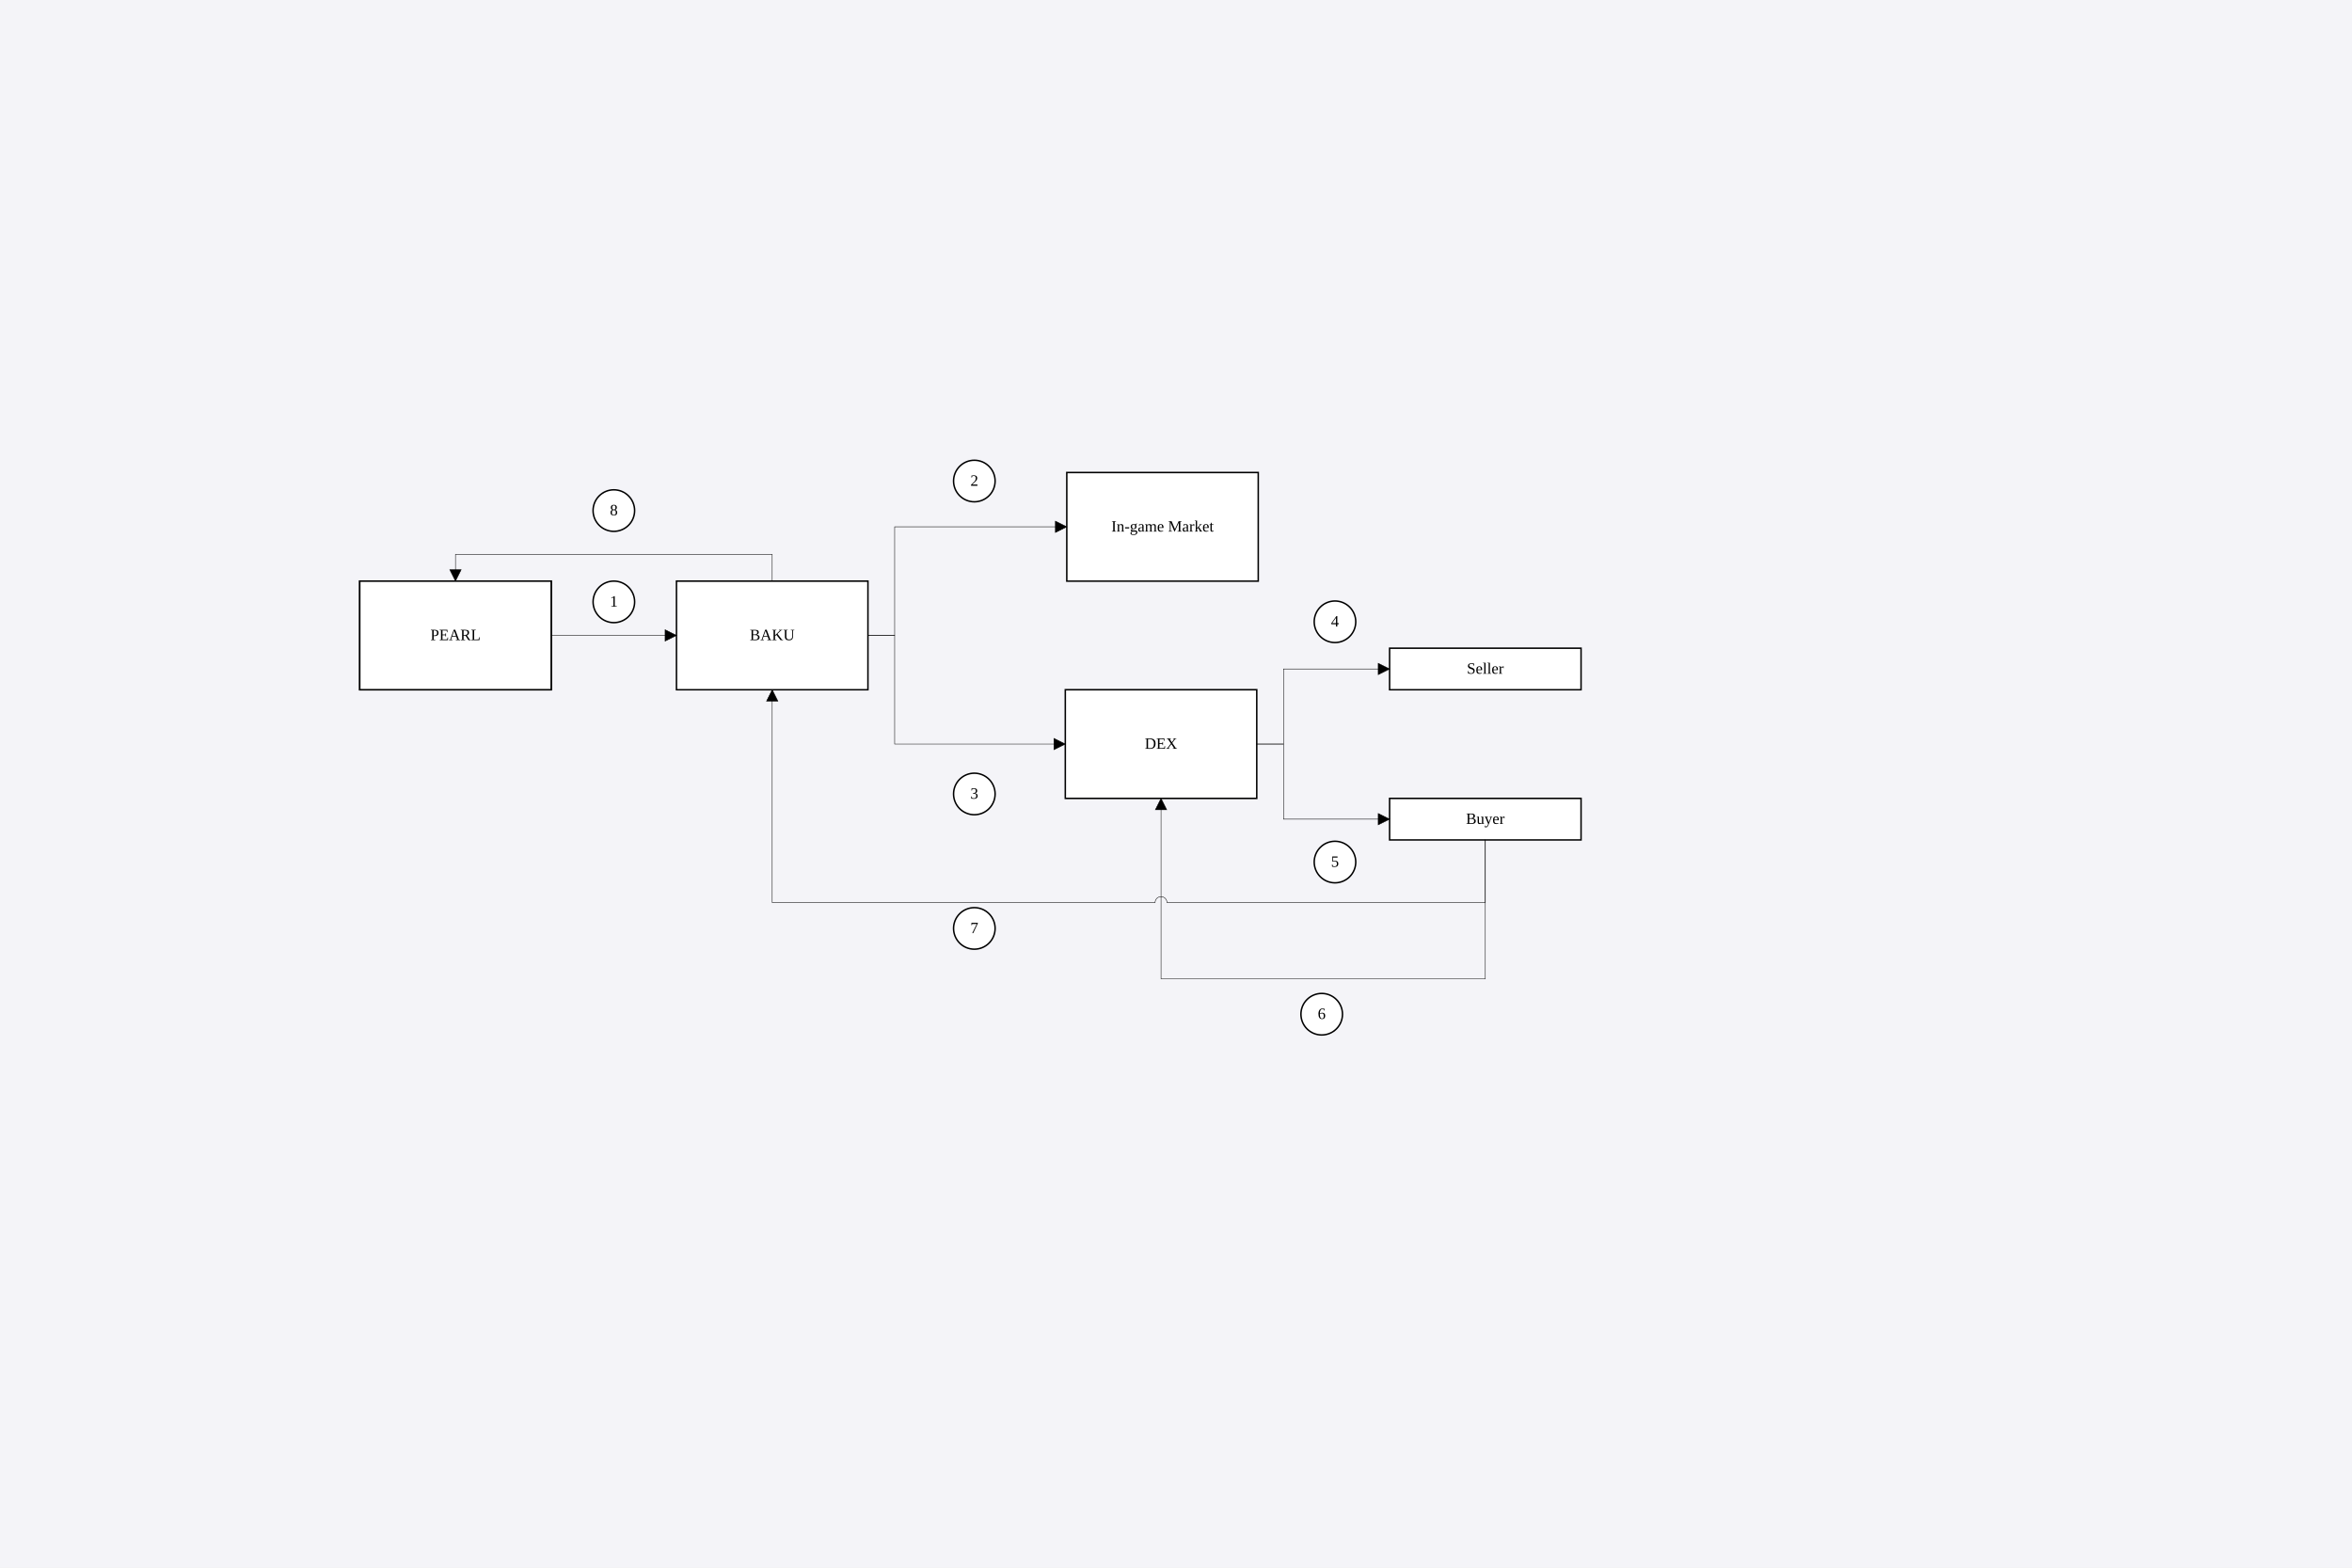
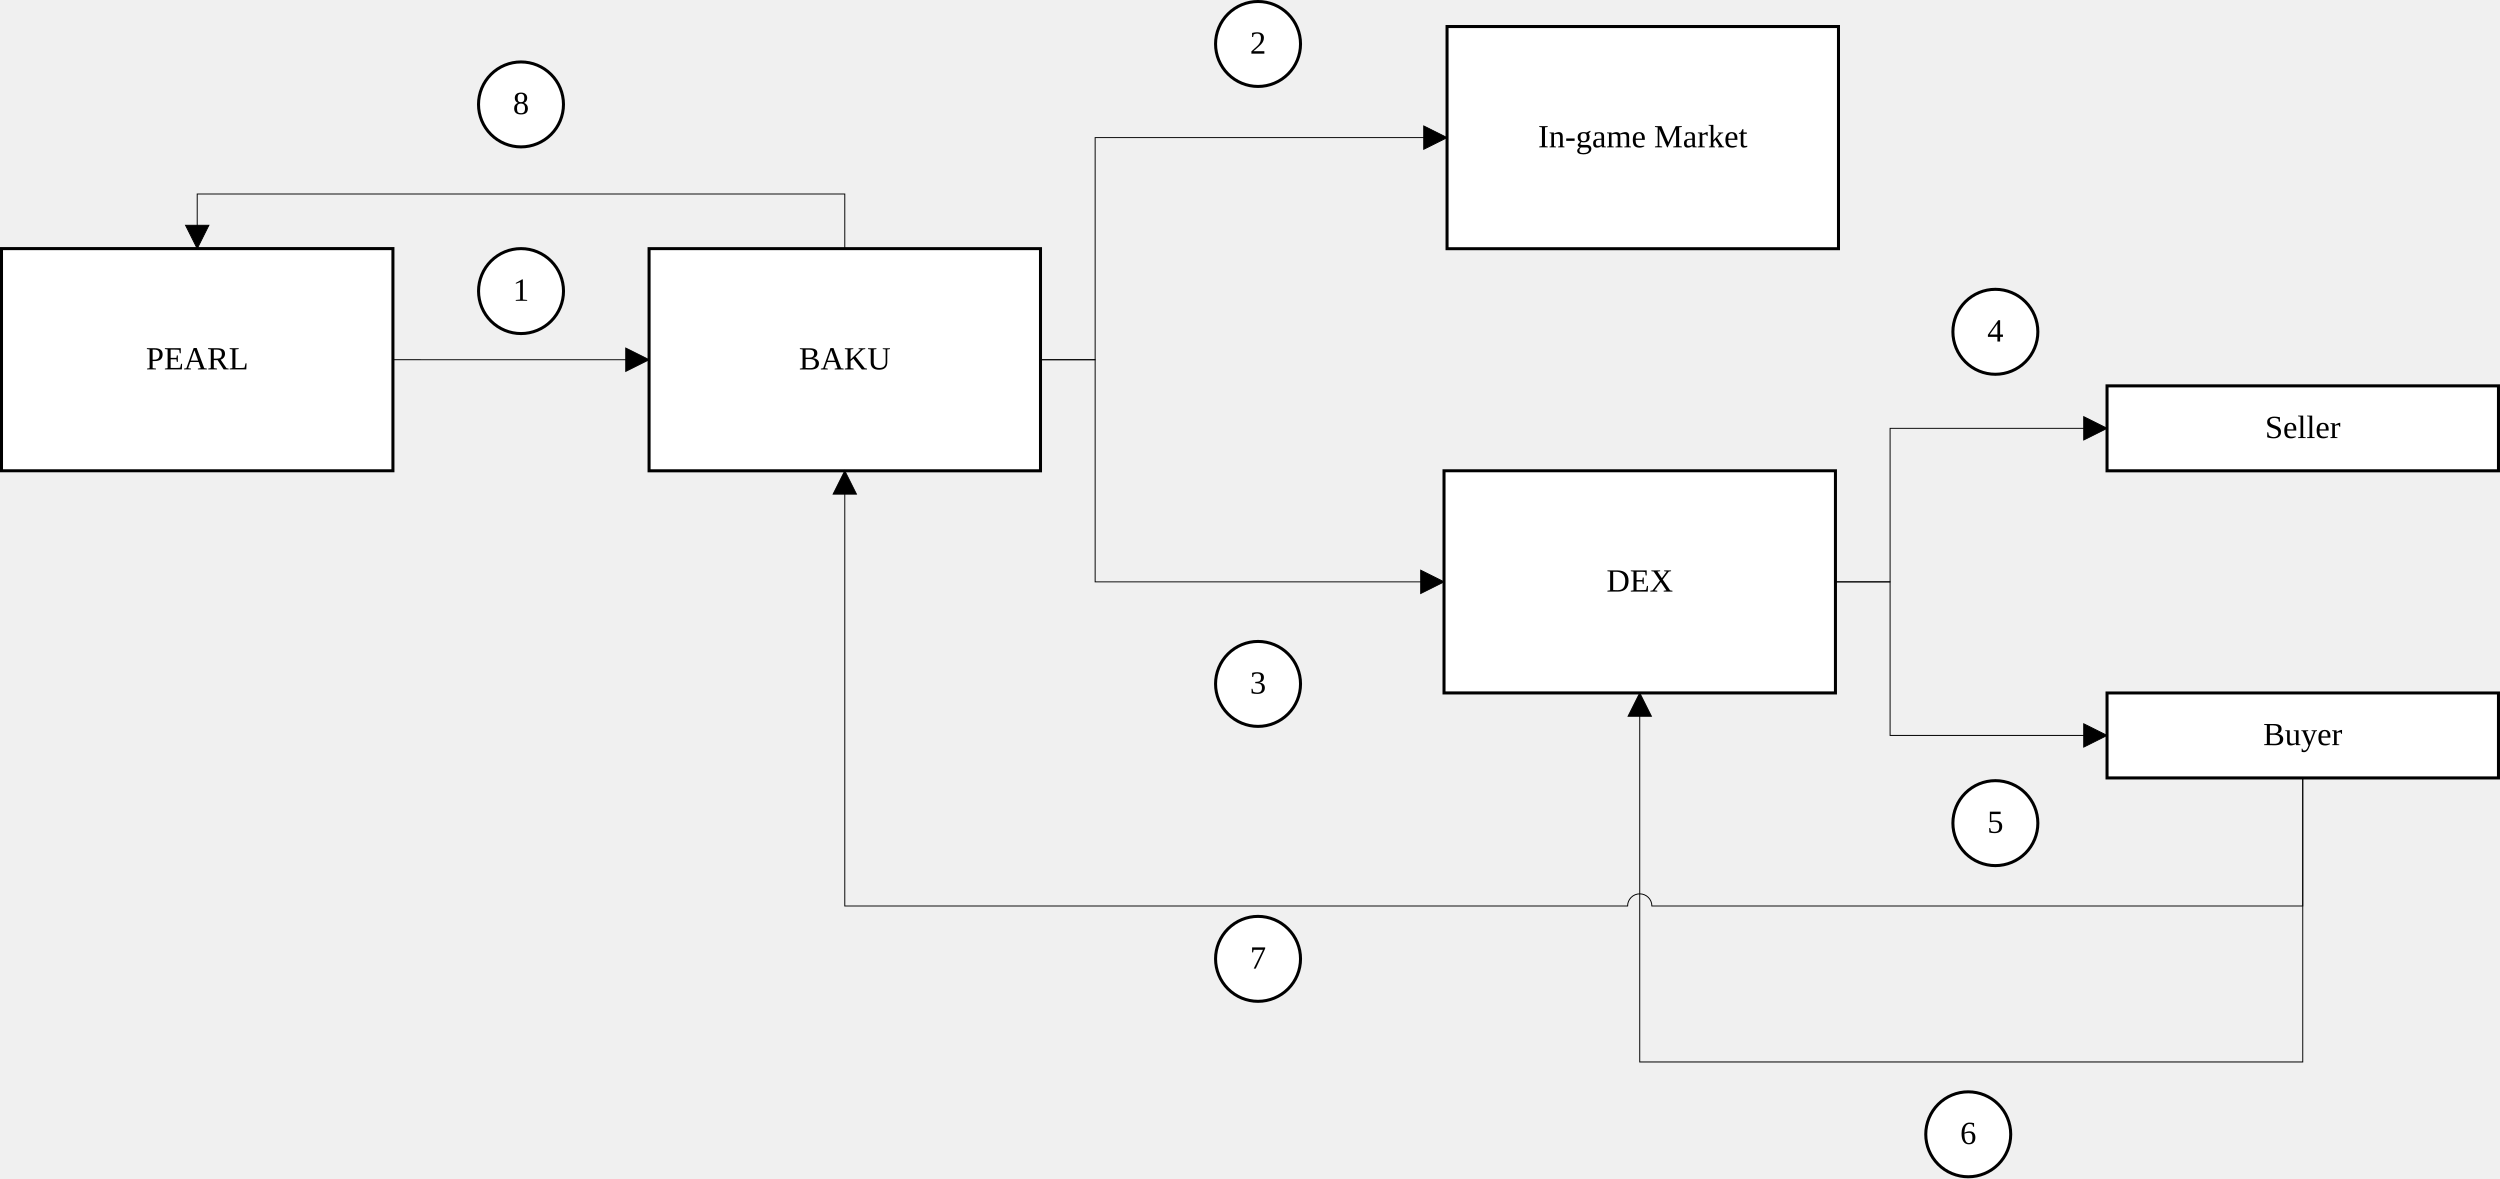
- <svg xmlns="http://www.w3.org/2000/svg" xmlns:ns1="http://schemas.microsoft.com/visio/2003/SVGExtensions/" xml:space="preserve" width="16.5in" height="11in" viewBox="0 0 1188 792">
-   <rect width="1188" height="792" fill="#f4f4f8" />
+ <svg xmlns="http://www.w3.org/2000/svg" xmlns:ns1="http://schemas.microsoft.com/visio/2003/SVGExtensions/" xml:space="preserve" viewBox="181.34 232.15 617.63 291.1">
  <ns1:documentProperties>
    <ns1:userDefs>
      <ns1:ud ns1:nameU="msvNoAutoConnect" ns1:val="1" />
    </ns1:userDefs>
  </ns1:documentProperties>
  <g id="SFixTitle" />
  <g id="SContent">
    <g>
      <g transform="matrix(1,0,0,-1,0,792)">
        <g transform="matrix(1,0,0,1,181.71,443.5452)" ns1:mID="1">
          <userDefs>
            <ud nameU="visVersion" val="15" />
            <ud nameU="DefaultWidth" val="1" />
            <ud nameU="DefaultHeight" val="0.75" />
            <ud nameU="ResizeTxtHeight" val="0.75" />
          </userDefs>
          <custProps>
            <cp nameU="Cost" lbl="Cost" type="7" langID="1033" val="0" />
            <cp nameU="ProcessNumber" lbl="Process Number" type="2" langID="1033" val="0" />
            <cp nameU="Owner" lbl="Owner" type="0" langID="1033" val="0" />
            <cp nameU="Function" lbl="Function" type="0" langID="1033" />
            <cp nameU="StartDate" lbl="Start Date" type="5" langID="1033" val="0" />
            <cp nameU="EndDate" lbl="End Date" type="5" langID="1033" val="0" />
            <cp nameU="Status" lbl="Status" type="4" langID="1033" />
          </custProps>
          <g transform="matrix(1,0,0,1,0,0)" ns1:mID="1">
            <userDefs>
              <ud nameU="visVersion" val="15" />
              <ud nameU="DefaultWidth" val="1" />
              <ud nameU="DefaultHeight" val="0.75" />
              <ud nameU="ResizeTxtHeight" val="0.75" />
            </userDefs>
            <custProps>
              <cp nameU="Cost" lbl="Cost" type="7" langID="1033" val="0" />
              <cp nameU="ProcessNumber" lbl="Process Number" type="2" langID="1033" val="0" />
              <cp nameU="Owner" lbl="Owner" type="0" langID="1033" val="0" />
              <cp nameU="Function" lbl="Function" type="0" langID="1033" />
              <cp nameU="StartDate" lbl="Start Date" type="5" langID="1033" val="0" />
              <cp nameU="EndDate" lbl="End Date" type="5" langID="1033" val="0" />
              <cp nameU="Status" lbl="Status" type="4" langID="1033" />
            </custProps>
-             <path d="M0,0 L96.703,0 L96.703,0 L96.703,54.886 L96.703,54.886 L0,54.886 L0,54.886 L0,0 Z" stroke="#000000" stroke-width="0.75" stroke-linecap="round" fill="none" stroke-opacity="1" />
+             <path d="M0,0 L96.703,0 L96.703,0 L96.703,54.886 L96.703,54.886 L0,54.886 L0,54.886 L0,0 Z" stroke="#000000" stroke-width="0.75" stroke-linecap="round" fill="none" stroke-opacity="0" />
          </g>
          <path d="M0,0 L96.703,0 L96.703,0 L96.703,54.886 L96.703,54.886 L0,54.886 L0,54.886 L0,0 Z" stroke="#000000" stroke-width="0.75" stroke-linecap="round" fill="#FFFFFF" fill-rule="evenodd" />
          <g transform="matrix(1,0,0,1,0,0)">
            <text x="35.684" y="4.8" class="TextStyle0" fill="#000000" opacity="1" transform="matrix(1,0,0,-1,0,29.8428)">PEARL</text>
          </g>
        </g>
        <g transform="matrix(1,0,0,1,341.694,443.538)" ns1:mID="2">
          <userDefs>
            <ud nameU="visVersion" val="15" />
            <ud nameU="DefaultWidth" val="1" />
            <ud nameU="DefaultHeight" val="0.75" />
            <ud nameU="ResizeTxtHeight" val="0.75" />
          </userDefs>
          <custProps>
            <cp nameU="Cost" lbl="Cost" type="7" langID="1033" val="0" />
            <cp nameU="ProcessNumber" lbl="Process Number" type="2" langID="1033" val="0" />
            <cp nameU="Owner" lbl="Owner" type="0" langID="1033" val="0" />
            <cp nameU="Function" lbl="Function" type="0" langID="1033" />
            <cp nameU="StartDate" lbl="Start Date" type="5" langID="1033" val="0" />
            <cp nameU="EndDate" lbl="End Date" type="5" langID="1033" val="0" />
            <cp nameU="Status" lbl="Status" type="4" langID="1033" />
          </custProps>
          <path d="M0,0 L96.703,0 L96.703,0 L96.703,54.886 L96.703,54.886 L0,54.886 L0,54.886 L0,0 Z" stroke="#000000" stroke-width="0.75" stroke-linecap="round" fill="#FFFFFF" fill-rule="evenodd" />
          <g transform="matrix(1,0,0,1,0,0)">
            <text x="37.018" y="4.8" class="TextStyle0" fill="#000000" opacity="1" transform="matrix(1,0,0,-1,0,29.8428)">BAKU</text>
          </g>
        </g>
        <g transform="matrix(1,0,0,1,538.8372,498.4092)" ns1:mID="3">
          <userDefs>
            <ud nameU="visVersion" val="15" />
            <ud nameU="DefaultWidth" val="1" />
            <ud nameU="DefaultHeight" val="0.75" />
            <ud nameU="ResizeTxtHeight" val="0.75" />
          </userDefs>
          <custProps>
            <cp nameU="Cost" lbl="Cost" type="7" langID="1033" val="0" />
            <cp nameU="ProcessNumber" lbl="Process Number" type="2" langID="1033" val="0" />
            <cp nameU="Owner" lbl="Owner" type="0" langID="1033" val="0" />
            <cp nameU="Function" lbl="Function" type="0" langID="1033" />
            <cp nameU="StartDate" lbl="Start Date" type="5" langID="1033" val="0" />
            <cp nameU="EndDate" lbl="End Date" type="5" langID="1033" val="0" />
            <cp nameU="Status" lbl="Status" type="4" langID="1033" />
          </custProps>
          <path d="M0,0 L96.703,0 L96.703,0 L96.703,54.886 L96.703,54.886 L0,54.886 L0,54.886 L0,0 Z" stroke="#000000" stroke-width="0.75" stroke-linecap="round" fill="#FFFFFF" fill-rule="evenodd" />
          <g transform="matrix(1,0,0,1,0,0)">
            <text x="22.475" y="4.8" class="TextStyle0" fill="#000000" opacity="1" transform="matrix(1,0,0,-1,0,29.8428)">In-game Market</text>
          </g>
        </g>
        <g transform="matrix(1,0,0,1,538.0884,388.6596)" ns1:mID="4">
          <userDefs>
            <ud nameU="visVersion" val="15" />
            <ud nameU="DefaultWidth" val="1" />
            <ud nameU="DefaultHeight" val="0.75" />
            <ud nameU="ResizeTxtHeight" val="0.75" />
          </userDefs>
          <custProps>
            <cp nameU="Cost" lbl="Cost" type="7" langID="1033" val="0" />
            <cp nameU="ProcessNumber" lbl="Process Number" type="2" langID="1033" val="0" />
            <cp nameU="Owner" lbl="Owner" type="0" langID="1033" val="0" />
            <cp nameU="Function" lbl="Function" type="0" langID="1033" />
            <cp nameU="StartDate" lbl="Start Date" type="5" langID="1033" val="0" />
            <cp nameU="EndDate" lbl="End Date" type="5" langID="1033" val="0" />
            <cp nameU="Status" lbl="Status" type="4" langID="1033" />
          </custProps>
          <path d="M0,0 L96.703,0 L96.703,0 L96.703,54.886 L96.703,54.886 L0,54.886 L0,54.886 L0,0 Z" stroke="#000000" stroke-width="0.75" stroke-linecap="round" fill="#FFFFFF" fill-rule="evenodd" />
          <g transform="matrix(1,0,0,1,0,0)">
            <text x="40.131" y="4.8" class="TextStyle0" fill="#000000" opacity="1" transform="matrix(1,0,0,-1,0,29.8428)">DEX</text>
          </g>
        </g>
        <g transform="matrix(1,0,0,1,278.4132,479.9844)" ns1:mID="5">
          <g transform="matrix(1,0,0,1,0,0)" ns1:mID="5">
            <path d="M57.521,-11.884 L63.281,-9.004 L57.521,-6.124 Z" stroke="#000000" stroke-width="0.238" fill="#000000" fill-rule="evenodd" opacity="0" transform="matrix(1,0,0,1,0,0)" />
            <path d="M0,-8.996 L6.75,-8.996 L6.75,-8.996 L6.75,-9.004 L6.75,-9.004 L63.281,-9.004 " stroke="#000000" stroke-width="0.238" stroke-linecap="round" fill="none" stroke-opacity="0" />
          </g>
          <path d="M57.521,-11.884 L63.281,-9.004 L57.521,-6.124 Z" stroke="#000000" stroke-width="0.238" fill="#000000" fill-rule="evenodd" transform="matrix(1,0,0,1,0,0)" />
          <path d="M0,-8.996 L6.75,-8.996 L6.75,-8.996 L6.75,-9.004 L6.75,-9.004 L63.281,-9.004 " stroke="#000000" stroke-width="0.238" stroke-linecap="round" fill="none" />
        </g>
        <g transform="matrix(1,0,0,1,438.3972,470.9808)" ns1:mID="6">
          <path d="M94.68,51.991 L100.44,54.871 L94.68,57.751 Z" stroke="#000000" stroke-width="0.238" fill="#000000" fill-rule="evenodd" transform="matrix(1,0,0,1,0,0)" />
          <path d="M0,0 L13.5,0 L13.5,0 L13.5,54.871 L13.5,54.871 L100.44,54.871 " stroke="#000000" stroke-width="0.238" stroke-linecap="round" fill="none" />
        </g>
        <g transform="matrix(1,0,0,1,438.3972,470.9808)" ns1:mID="7">
          <path d="M93.931,-57.758 L99.691,-54.878 L93.931,-51.998 Z" stroke="#000000" stroke-width="0.238" fill="#000000" fill-rule="evenodd" transform="matrix(1,0,0,1,0,0)" />
          <path d="M0,0 L13.5,0 L13.5,0 L13.5,-54.878 L13.5,-54.878 L99.691,-54.878 " stroke="#000000" stroke-width="0.238" stroke-linecap="round" fill="none" />
        </g>
        <g transform="matrix(1,0,0,1,701.8884,443.538)" ns1:mID="10">
          <userDefs>
            <ud nameU="visVersion" val="15" />
            <ud nameU="DefaultWidth" val="1" />
            <ud nameU="DefaultHeight" val="0.75" />
            <ud nameU="ResizeTxtHeight" val="0.75" />
          </userDefs>
          <custProps>
            <cp nameU="Cost" lbl="Cost" type="7" langID="1033" val="0" />
            <cp nameU="ProcessNumber" lbl="Process Number" type="2" langID="1033" val="0" />
            <cp nameU="Owner" lbl="Owner" type="0" langID="1033" val="0" />
            <cp nameU="Function" lbl="Function" type="0" langID="1033" />
            <cp nameU="StartDate" lbl="Start Date" type="5" langID="1033" val="0" />
            <cp nameU="EndDate" lbl="End Date" type="5" langID="1033" val="0" />
            <cp nameU="Status" lbl="Status" type="4" langID="1033" />
          </custProps>
          <path d="M0,0 L96.703,0 L96.703,0 L96.703,20.988 L96.703,20.988 L0,20.988 L0,20.988 L0,0 Z" stroke="#000000" stroke-width="0.75" stroke-linecap="round" fill="#FFFFFF" fill-rule="evenodd" />
          <g transform="matrix(1,0,0,1,0,0)">
            <text x="39.022" y="4.8" class="TextStyle0" fill="#000000" opacity="1" transform="matrix(1,0,0,-1,0,12.894)">Seller</text>
          </g>
        </g>
        <g transform="matrix(1,0,0,1,701.8884,367.6644)" ns1:mID="11">
          <userDefs>
            <ud nameU="visVersion" val="15" />
            <ud nameU="DefaultWidth" val="1" />
            <ud nameU="DefaultHeight" val="0.75" />
            <ud nameU="ResizeTxtHeight" val="0.75" />
          </userDefs>
          <custProps>
            <cp nameU="Cost" lbl="Cost" type="7" langID="1033" val="0" />
            <cp nameU="ProcessNumber" lbl="Process Number" type="2" langID="1033" val="0" />
            <cp nameU="Owner" lbl="Owner" type="0" langID="1033" val="0" />
            <cp nameU="Function" lbl="Function" type="0" langID="1033" />
            <cp nameU="StartDate" lbl="Start Date" type="5" langID="1033" val="0" />
            <cp nameU="EndDate" lbl="End Date" type="5" langID="1033" val="0" />
            <cp nameU="Status" lbl="Status" type="4" langID="1033" />
          </custProps>
          <path d="M0,0 L96.703,0 L96.703,0 L96.703,20.988 L96.703,20.988 L0,20.988 L0,20.988 L0,0 Z" stroke="#000000" stroke-width="0.75" stroke-linecap="round" fill="#FFFFFF" fill-rule="evenodd" />
          <g transform="matrix(1,0,0,1,0,0)">
            <text x="38.576" y="4.8" class="TextStyle0" fill="#000000" opacity="1" transform="matrix(1,0,0,-1,0,12.894)">Buyer</text>
          </g>
        </g>
        <g transform="matrix(1,0,0,1,634.7916,416.1024)" ns1:mID="12">
          <path d="M61.337,35.05 L67.097,37.93 L61.337,40.81 Z" stroke="#000000" stroke-width="0.238" fill="#000000" fill-rule="evenodd" transform="matrix(1,0,0,1,0,0)" />
          <path d="M0,0 L13.5,0 L13.5,0 L13.5,37.93 L13.5,37.93 L67.097,37.93 " stroke="#000000" stroke-width="0.238" stroke-linecap="round" fill="none" />
        </g>
        <g transform="matrix(1,0,0,1,634.7916,416.1024)" ns1:mID="13">
          <path d="M61.337,-40.824 L67.097,-37.944 L61.337,-35.064 Z" stroke="#000000" stroke-width="0.238" fill="#000000" fill-rule="evenodd" transform="matrix(1,0,0,1,0,0)" />
          <path d="M0,0 L13.5,0 L13.5,0 L13.5,-37.944 L13.5,-37.944 L67.097,-37.944 " stroke="#000000" stroke-width="0.238" stroke-linecap="round" fill="none" />
        </g>
        <g transform="matrix(1,0,0,1,750.24,367.6644)" ns1:mID="14">
          <path d="M-365.954,72.994 L-360.194,75.874 L-365.954,78.754 Z" stroke="#000000" stroke-width="0.238" fill="#000000" fill-rule="evenodd" transform="matrix(0,1,-1,-0,-284.3208,436.068)" />
          <path d="M0,0 L0,-31.642 L0,-31.642 L-160.8,-31.642 L-160.8,-31.642 L-160.8,-31.642 L-160.8,-31.642 C-160.8,-30.846 -161.116,-30.083 -161.679,-29.52 L-161.679,-29.52 C-162.241,-28.958 -163.005,-28.642 -163.8,-28.642 L-163.8,-28.642 C-164.595,-28.642 -165.359,-28.958 -165.921,-29.52 L-165.921,-29.52 C-166.484,-30.083 -166.8,-30.846 -166.8,-31.642 L-166.8,-31.642 C-166.8,-31.642 -166.8,-31.642 -166.8,-31.642 L-166.8,-31.642 L-166.8,-31.642 L-166.8,-31.642 L-360.194,-31.642 L-360.194,-31.642 L-360.194,75.874 " stroke="#000000" stroke-width="0.238" stroke-linecap="round" fill="none" />
        </g>
        <g transform="matrix(1,0,0,1,390.0456,489.4272)" ns1:mID="15">
          <path d="M-165.744,6.124 L-159.984,9.004 L-165.744,11.884 Z" stroke="#000000" stroke-width="0.238" fill="#000000" fill-rule="evenodd" transform="matrix(-0,-1,1,0,-168.9876,-150.9804)" />
          <path d="M0,8.996 L0,22.496 L0,22.496 L-159.984,22.496 L-159.984,22.496 L-159.984,9.004 " stroke="#000000" stroke-width="0.238" stroke-linecap="round" fill="none" />
        </g>
        <g transform="matrix(1,0,0,1,299.5668,477.4428)" ns1:mID="16">
          <userDefs>
            <ud nameU="visVersion" val="15" />
          </userDefs>
          <path d="M0,10.494 C0,13.276 1.106,15.947 3.074,17.914 L3.074,17.914 C5.041,19.882 7.712,20.988 10.494,20.988 L10.494,20.988 C13.276,20.988 15.947,19.882 17.914,17.914 L17.914,17.914 C19.882,15.947 20.988,13.276 20.988,10.494 L20.988,10.494 C20.988,7.712 19.882,5.041 17.914,3.074 L17.914,3.074 C15.947,1.106 13.276,0 10.494,0 L10.494,0 C7.712,0 5.041,1.106 3.074,3.074 L3.074,3.074 C1.106,5.041 0,7.712 0,10.494 Z" stroke="#000000" stroke-width="0.75" stroke-linecap="round" fill="#FFFFFF" fill-rule="evenodd" />
          <g transform="matrix(1,0,0,1,0,0)">
            <text x="8.494" y="4.8" class="TextStyle0" fill="#000000" opacity="1" transform="matrix(1,0,0,-1,0,12.894)">1</text>
          </g>
        </g>
        <g transform="matrix(1,0,0,1,481.6476,538.4916)" ns1:mID="17">
          <userDefs>
            <ud nameU="visVersion" val="15" />
          </userDefs>
          <path d="M0,10.494 C0,13.276 1.106,15.947 3.074,17.914 L3.074,17.914 C5.041,19.882 7.712,20.988 10.494,20.988 L10.494,20.988 C13.276,20.988 15.947,19.882 17.914,17.914 L17.914,17.914 C19.882,15.947 20.988,13.276 20.988,10.494 L20.988,10.494 C20.988,7.712 19.882,5.041 17.914,3.074 L17.914,3.074 C15.947,1.106 13.276,0 10.494,0 L10.494,0 C7.712,0 5.041,1.106 3.074,3.074 L3.074,3.074 C1.106,5.041 0,7.712 0,10.494 Z" stroke="#000000" stroke-width="0.75" stroke-linecap="round" fill="#FFFFFF" fill-rule="evenodd" />
          <g transform="matrix(1,0,0,1,0,0)">
            <text x="8.494" y="4.8" class="TextStyle0" fill="#000000" opacity="1" transform="matrix(1,0,0,-1,0,12.894)">2</text>
          </g>
        </g>
        <g transform="matrix(1,0,0,1,481.6476,380.394)" ns1:mID="18">
          <userDefs>
            <ud nameU="visVersion" val="15" />
          </userDefs>
          <path d="M0,10.494 C0,13.276 1.106,15.947 3.074,17.914 L3.074,17.914 C5.041,19.882 7.712,20.988 10.494,20.988 L10.494,20.988 C13.276,20.988 15.947,19.882 17.914,17.914 L17.914,17.914 C19.882,15.947 20.988,13.276 20.988,10.494 L20.988,10.494 C20.988,7.712 19.882,5.041 17.914,3.074 L17.914,3.074 C15.947,1.106 13.276,0 10.494,0 L10.494,0 C7.712,0 5.041,1.106 3.074,3.074 L3.074,3.074 C1.106,5.041 0,7.712 0,10.494 Z" stroke="#000000" stroke-width="0.75" stroke-linecap="round" fill="#FFFFFF" fill-rule="evenodd" />
          <g transform="matrix(1,0,0,1,0,0)">
            <text x="8.494" y="4.8" class="TextStyle0" fill="#000000" opacity="1" transform="matrix(1,0,0,-1,0,12.894)">3</text>
          </g>
        </g>
        <g transform="matrix(1,0,0,1,663.8076,467.3844)" ns1:mID="19">
          <userDefs>
            <ud nameU="visVersion" val="15" />
          </userDefs>
          <path d="M0,10.494 C0,13.276 1.106,15.947 3.074,17.914 L3.074,17.914 C5.041,19.882 7.712,20.988 10.494,20.988 L10.494,20.988 C13.276,20.988 15.947,19.882 17.914,17.914 L17.914,17.914 C19.882,15.947 20.988,13.276 20.988,10.494 L20.988,10.494 C20.988,7.712 19.882,5.041 17.914,3.074 L17.914,3.074 C15.947,1.106 13.276,0 10.494,0 L10.494,0 C7.712,0 5.041,1.106 3.074,3.074 L3.074,3.074 C1.106,5.041 0,7.712 0,10.494 Z" stroke="#000000" stroke-width="0.75" stroke-linecap="round" fill="#FFFFFF" fill-rule="evenodd" />
          <g transform="matrix(1,0,0,1,0,0)">
            <text x="8.494" y="4.8" class="TextStyle0" fill="#000000" opacity="1" transform="matrix(1,0,0,-1,0,12.894)">4</text>
          </g>
        </g>
        <g transform="matrix(1,0,0,1,663.8076,345.9996)" ns1:mID="20">
          <userDefs>
            <ud nameU="visVersion" val="15" />
          </userDefs>
          <path d="M0,10.494 C0,13.276 1.106,15.947 3.074,17.914 L3.074,17.914 C5.041,19.882 7.712,20.988 10.494,20.988 L10.494,20.988 C13.276,20.988 15.947,19.882 17.914,17.914 L17.914,17.914 C19.882,15.947 20.988,13.276 20.988,10.494 L20.988,10.494 C20.988,7.712 19.882,5.041 17.914,3.074 L17.914,3.074 C15.947,1.106 13.276,0 10.494,0 L10.494,0 C7.712,0 5.041,1.106 3.074,3.074 L3.074,3.074 C1.106,5.041 0,7.712 0,10.494 Z" stroke="#000000" stroke-width="0.75" stroke-linecap="round" fill="#FFFFFF" fill-rule="evenodd" />
          <g transform="matrix(1,0,0,1,0,0)">
            <text x="8.494" y="4.8" class="TextStyle0" fill="#000000" opacity="1" transform="matrix(1,0,0,-1,0,12.894)">5</text>
          </g>
        </g>
        <g transform="matrix(1,0,0,1,657.1044,269.1252)" ns1:mID="21">
          <userDefs>
            <ud nameU="visVersion" val="15" />
          </userDefs>
          <path d="M0,10.494 C0,13.276 1.106,15.947 3.074,17.914 L3.074,17.914 C5.041,19.882 7.712,20.988 10.494,20.988 L10.494,20.988 C13.276,20.988 15.947,19.882 17.914,17.914 L17.914,17.914 C19.882,15.947 20.988,13.276 20.988,10.494 L20.988,10.494 C20.988,7.712 19.882,5.041 17.914,3.074 L17.914,3.074 C15.947,1.106 13.276,0 10.494,0 L10.494,0 C7.712,0 5.041,1.106 3.074,3.074 L3.074,3.074 C1.106,5.041 0,7.712 0,10.494 Z" stroke="#000000" stroke-width="0.75" stroke-linecap="round" fill="#FFFFFF" fill-rule="evenodd" />
          <g transform="matrix(1,0,0,1,0,0)">
            <text x="8.494" y="4.8" class="TextStyle0" fill="#000000" opacity="1" transform="matrix(1,0,0,-1,0,12.894)">6</text>
          </g>
        </g>
        <g transform="matrix(1,0,0,1,481.6476,312.4692)" ns1:mID="22">
          <userDefs>
            <ud nameU="visVersion" val="15" />
          </userDefs>
          <path d="M0,10.494 C0,13.276 1.106,15.947 3.074,17.914 L3.074,17.914 C5.041,19.882 7.712,20.988 10.494,20.988 L10.494,20.988 C13.276,20.988 15.947,19.882 17.914,17.914 L17.914,17.914 C19.882,15.947 20.988,13.276 20.988,10.494 L20.988,10.494 C20.988,7.712 19.882,5.041 17.914,3.074 L17.914,3.074 C15.947,1.106 13.276,0 10.494,0 L10.494,0 C7.712,0 5.041,1.106 3.074,3.074 L3.074,3.074 C1.106,5.041 0,7.712 0,10.494 Z" stroke="#000000" stroke-width="0.75" stroke-linecap="round" fill="#FFFFFF" fill-rule="evenodd" />
          <g transform="matrix(1,0,0,1,0,0)">
            <text x="8.494" y="4.8" class="TextStyle0" fill="#000000" opacity="1" transform="matrix(1,0,0,-1,0,12.894)">7</text>
          </g>
        </g>
        <g transform="matrix(1,0,0,1,750.24,367.6644)" ns1:mID="23">
          <path d="M-169.56,18.115 L-163.8,20.995 L-169.56,23.875 Z" stroke="#000000" stroke-width="0.238" fill="#000000" fill-rule="evenodd" transform="matrix(0,1,-1,-0,-142.8048,184.7952)" />
          <path d="M0,0 L0,-70.172 L0,-70.172 L-163.8,-70.172 L-163.8,-70.172 L-163.8,20.995 " stroke="#000000" stroke-width="0.238" stroke-linecap="round" fill="none" />
        </g>
        <g transform="matrix(1,0,0,1,299.5596,523.5588)" ns1:mID="24">
          <userDefs>
            <ud nameU="visVersion" val="15" />
          </userDefs>
          <path d="M0,10.494 C0,13.276 1.106,15.947 3.074,17.914 L3.074,17.914 C5.041,19.882 7.712,20.988 10.494,20.988 L10.494,20.988 C13.276,20.988 15.947,19.882 17.914,17.914 L17.914,17.914 C19.882,15.947 20.988,13.276 20.988,10.494 L20.988,10.494 C20.988,7.712 19.882,5.041 17.914,3.074 L17.914,3.074 C15.947,1.106 13.276,0 10.494,0 L10.494,0 C7.712,0 5.041,1.106 3.074,3.074 L3.074,3.074 C1.106,5.041 0,7.712 0,10.494 Z" stroke="#000000" stroke-width="0.75" stroke-linecap="round" fill="#FFFFFF" fill-rule="evenodd" />
          <g transform="matrix(1,0,0,1,0,0)">
            <text x="8.494" y="4.8" class="TextStyle0" fill="#000000" opacity="1" transform="matrix(1,0,0,-1,0,12.894)">8</text>
          </g>
        </g>
      </g>
    </g>
  </g>
  <style type="text/css"> .TextStyle0 {font-family:Times New Roman;font-size:8px;} </style>
</svg>
